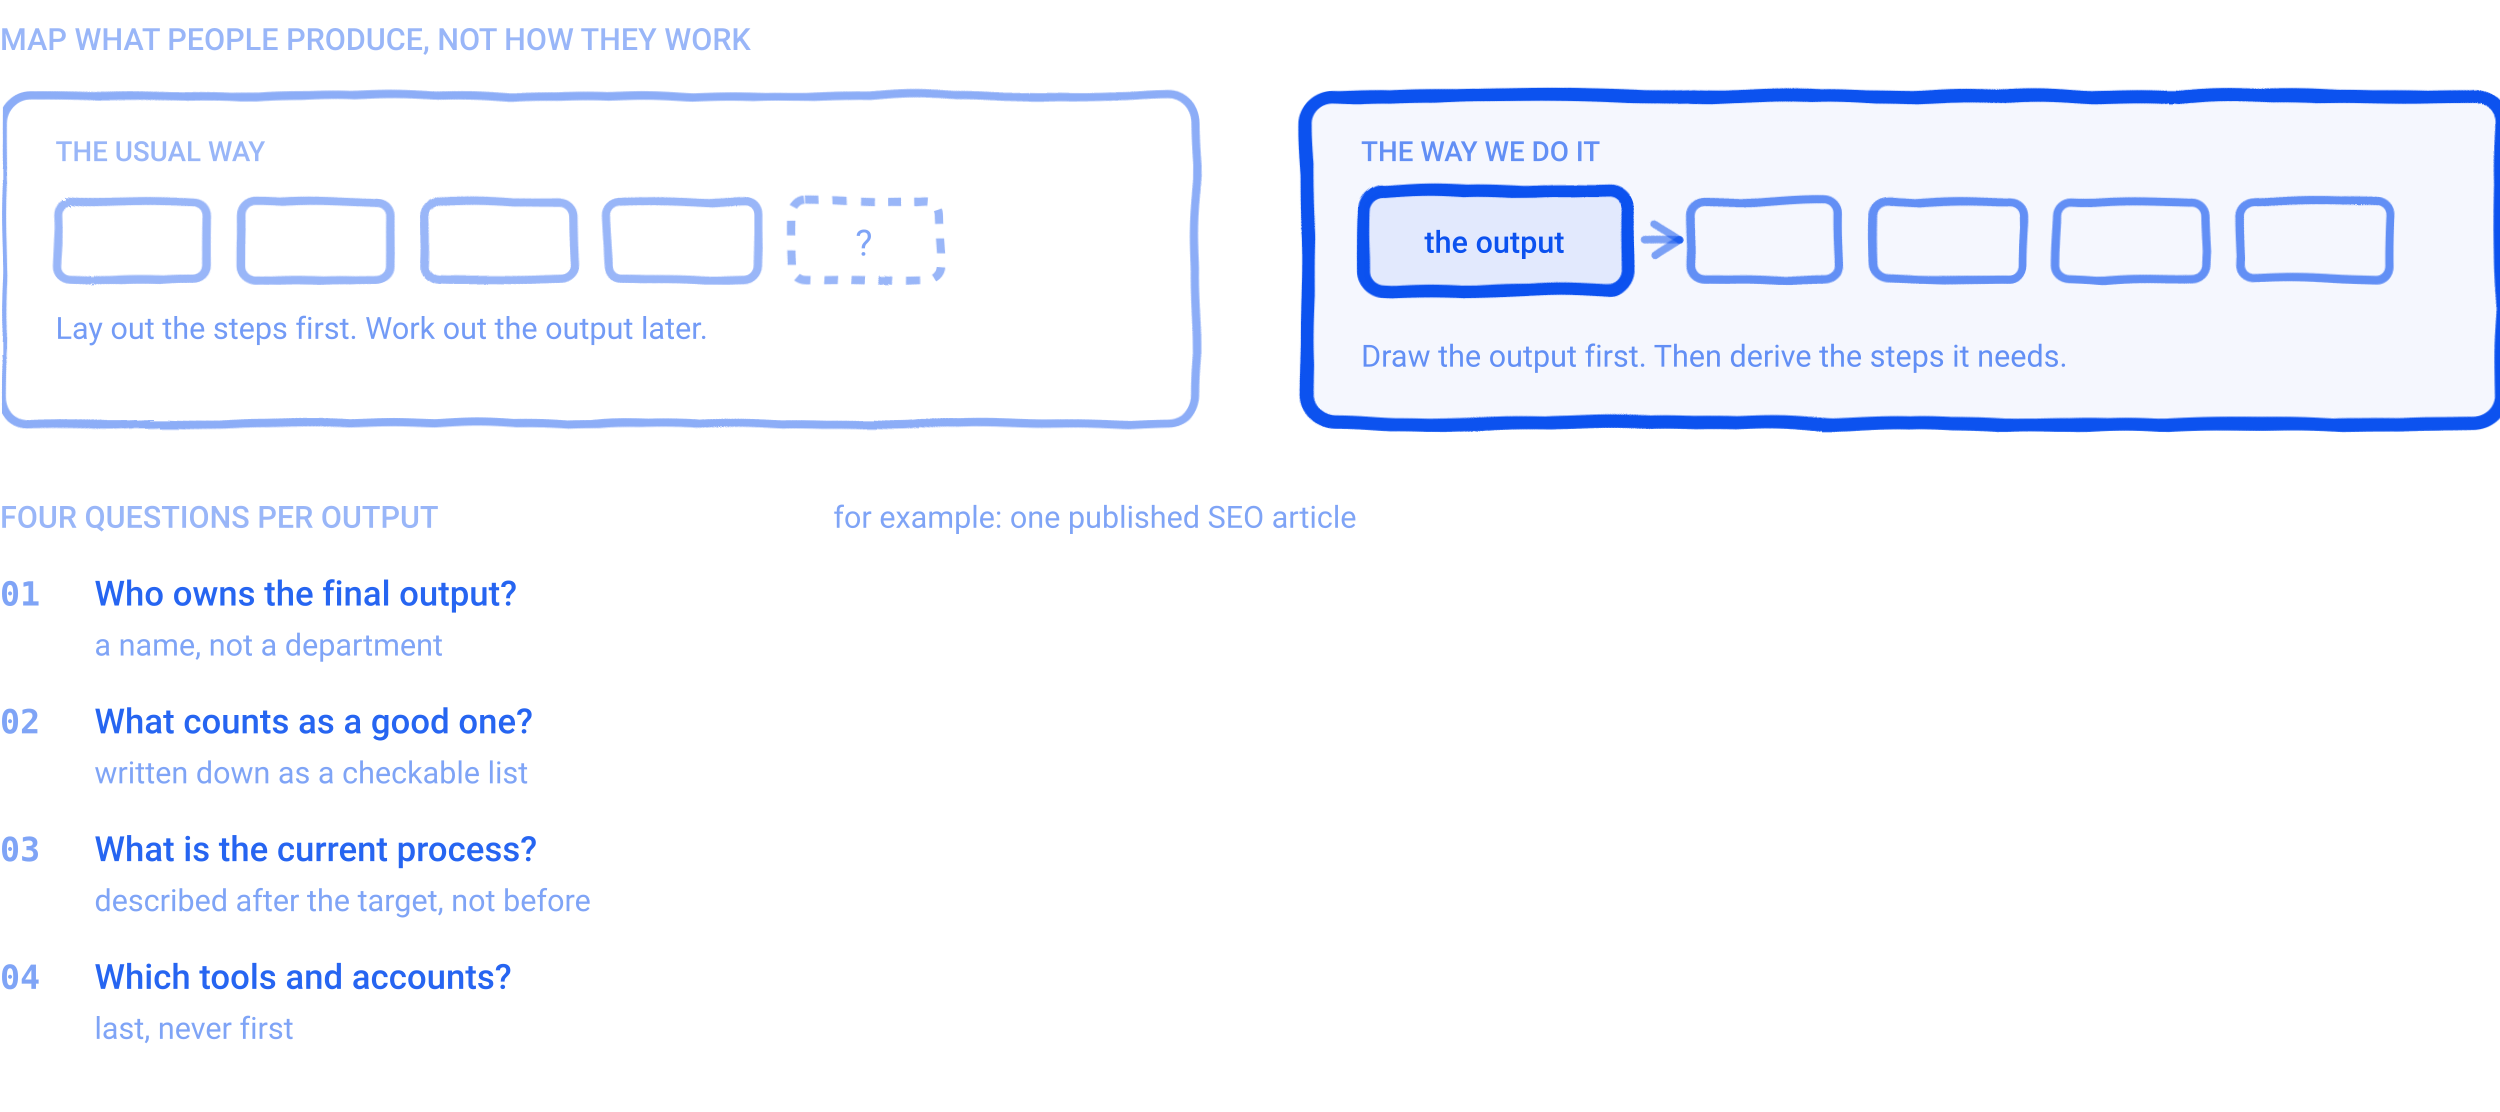
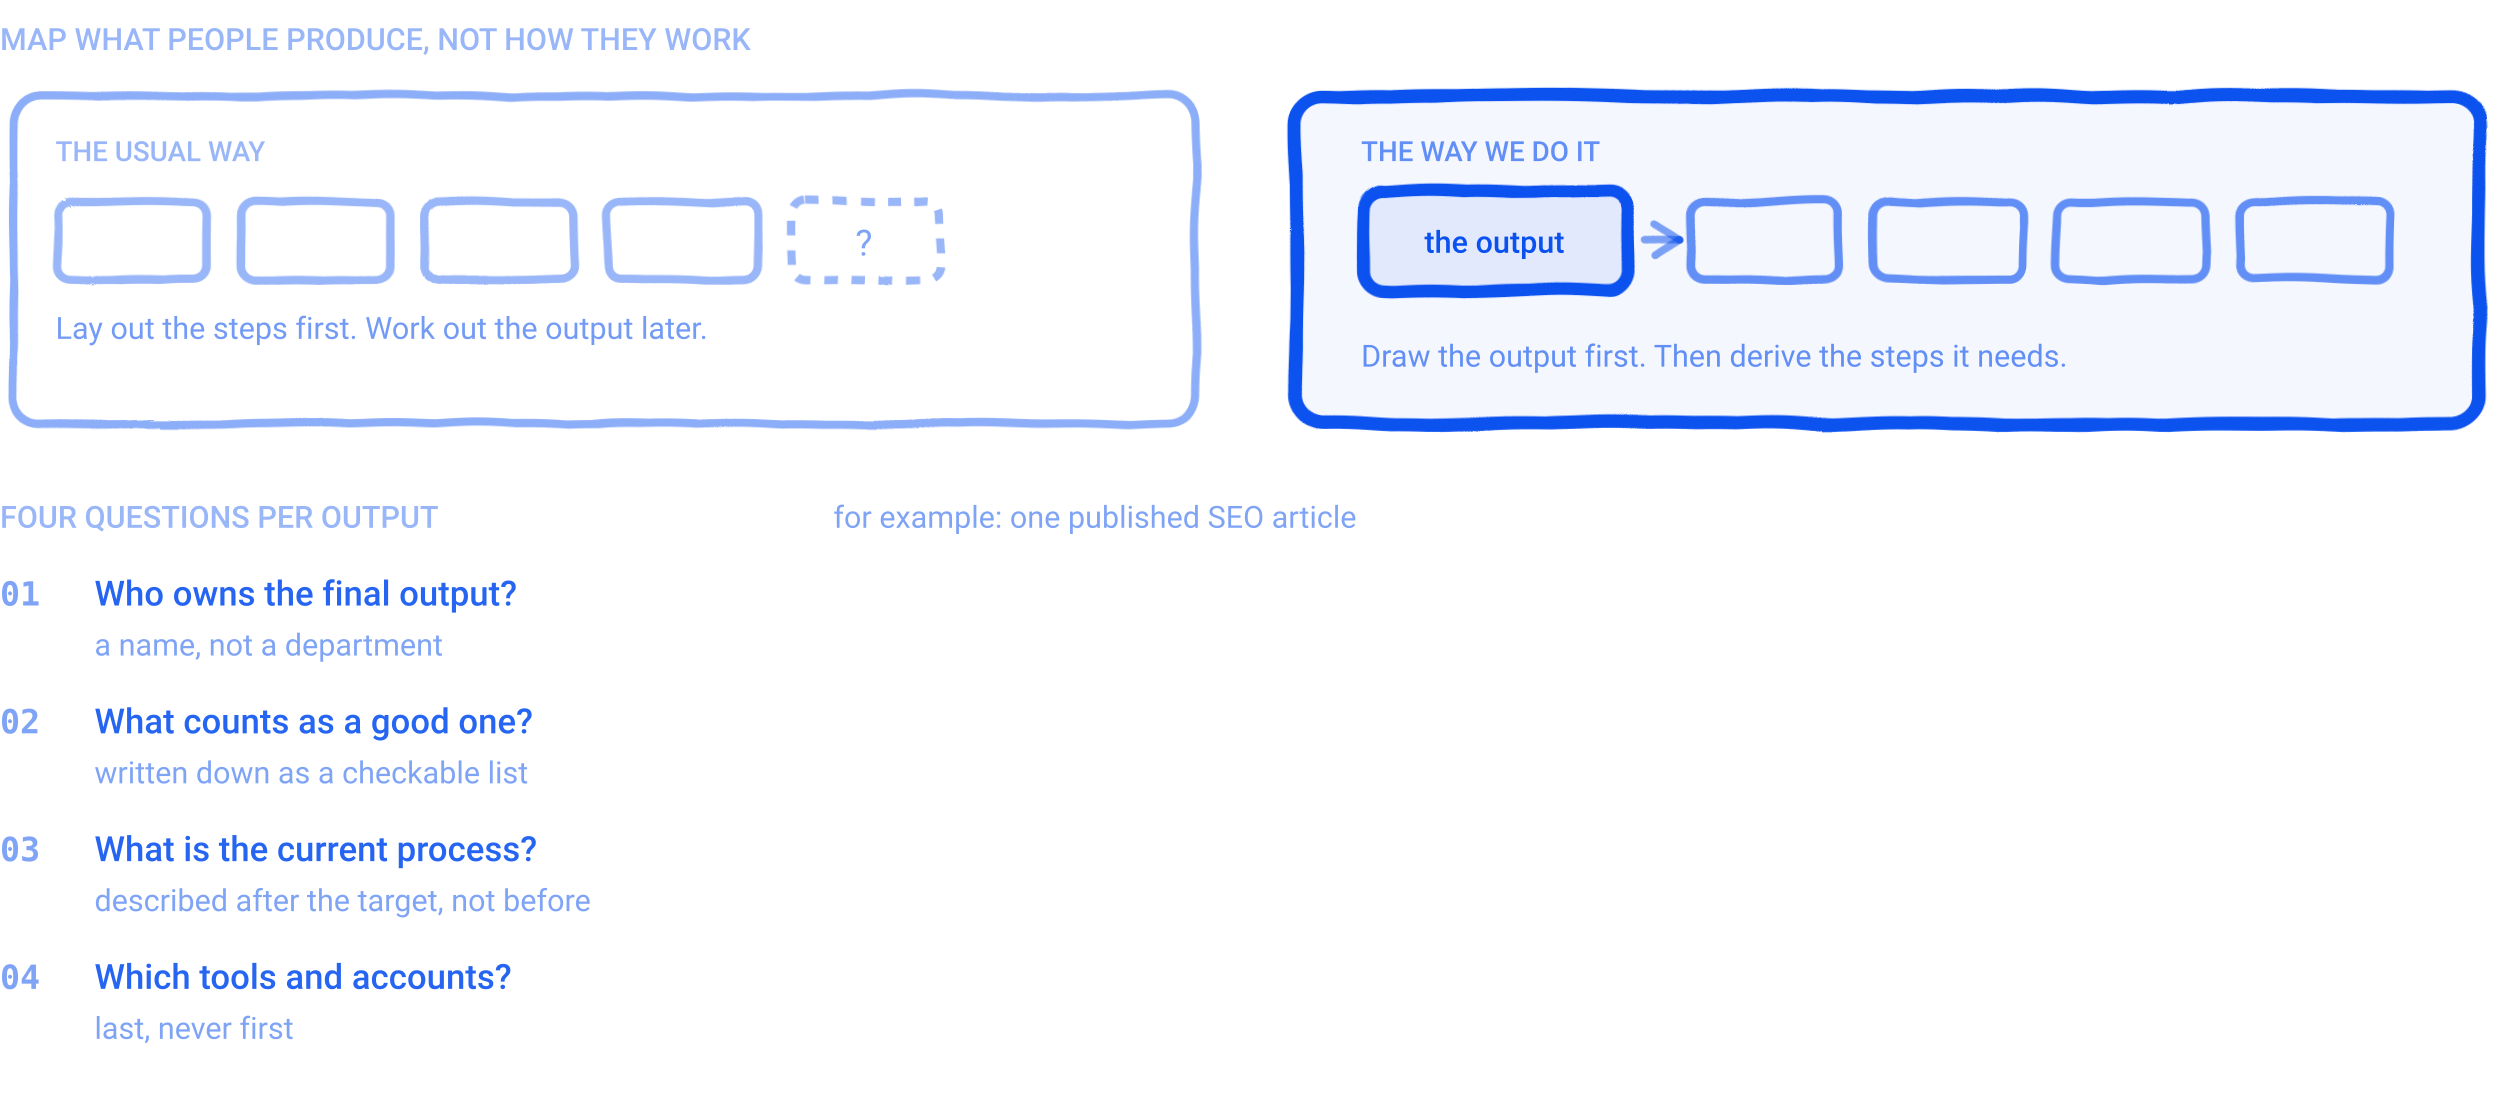
<svg xmlns="http://www.w3.org/2000/svg" viewBox="0 0 900 400" width="900" height="400" role="img" stroke-linejoin="round">
  <style>svg{color:#004AEF}@media (prefers-color-scheme:dark){svg{color:#8FB2FF}}</style>
  <defs>
    <filter id="rough" x="-20%" y="-20%" width="140%" height="140%">
      <feTurbulence type="turbulence" baseFrequency="0.016" numOctaves="2" seed="7" result="n" />
      <feDisplacementMap in="SourceGraphic" in2="n" scale="2.4" xChannelSelector="R" yChannelSelector="G" />
    </filter>
  </defs>
  <g filter="url(#rough)">
-     <rect x="0.0" y="34.0" width="430.0" height="118.0" rx="10" fill="none" stroke="currentColor" stroke-opacity="0.45" stroke-width="3.0" />
+     <rect x="4.0" y="34.0" width="426.0" height="118.0" rx="10" fill="none" stroke="currentColor" stroke-opacity="0.45" stroke-width="3.0" />
    <rect x="20.0" y="72.0" width="54.0" height="28.0" rx="5" fill="none" stroke="currentColor" stroke-opacity="0.40" stroke-width="3.0" />
    <rect x="86.0" y="72.0" width="54.0" height="28.0" rx="5" fill="none" stroke="currentColor" stroke-opacity="0.40" stroke-width="3.0" />
    <rect x="152.0" y="72.0" width="54.0" height="28.0" rx="5" fill="none" stroke="currentColor" stroke-opacity="0.40" stroke-width="3.0" />
    <rect x="218.0" y="72.0" width="54.0" height="28.0" rx="5" fill="none" stroke="currentColor" stroke-opacity="0.40" stroke-width="3.0" />
    <rect x="284.0" y="72.0" width="54.0" height="28.0" rx="5" fill="none" stroke="currentColor" stroke-opacity="0.40" stroke-width="3.0" stroke-dasharray="5 5" />
-     <rect x="470.0" y="34.0" width="430.0" height="118.0" rx="10" fill="currentColor" fill-opacity="0.04" stroke="currentColor" stroke-opacity="0.95" stroke-width="4.8" />
+     <rect x="466.0" y="34.0" width="426.0" height="118.0" rx="10" fill="currentColor" fill-opacity="0.04" stroke="currentColor" stroke-opacity="0.95" stroke-width="4.8" />
    <rect x="490.0" y="68.0" width="96.0" height="36.0" rx="7" fill="currentColor" fill-opacity="0.08" stroke="currentColor" stroke-opacity="0.95" stroke-width="4.5" />
    <rect x="608.0" y="72.0" width="54.0" height="28.0" rx="5" fill="none" stroke="currentColor" stroke-opacity="0.60" stroke-width="3.0" />
    <rect x="674.0" y="72.0" width="54.0" height="28.0" rx="5" fill="none" stroke="currentColor" stroke-opacity="0.60" stroke-width="3.0" />
    <rect x="740.0" y="72.0" width="54.0" height="28.0" rx="5" fill="none" stroke="currentColor" stroke-opacity="0.60" stroke-width="3.0" />
    <rect x="806.0" y="72.0" width="54.0" height="28.0" rx="5" fill="none" stroke="currentColor" stroke-opacity="0.60" stroke-width="3.0" />
    <path d="M592.0,86.0 L604.0,86.0" fill="none" stroke="currentColor" stroke-opacity="0.50" stroke-width="2.7" stroke-linecap="round" />
    <path d="M595.5,80.4 L604.0,86.0" fill="none" stroke="currentColor" stroke-opacity="0.50" stroke-width="2.7" stroke-linecap="round" />
    <path d="M595.5,91.6 L604.0,86.0" fill="none" stroke="currentColor" stroke-opacity="0.50" stroke-width="2.7" stroke-linecap="round" />
  </g>
  <text x="0.0" y="18.0" font-family="system-ui, -apple-system, Segoe UI, Roboto, Helvetica, Arial, sans-serif" font-size="11" font-weight="500" fill="currentColor" fill-opacity="0.40" text-anchor="start" xml:space="preserve">MAP WHAT PEOPLE PRODUCE, NOT HOW THEY WORK</text>
  <text x="20.0" y="58.0" font-family="system-ui, -apple-system, Segoe UI, Roboto, Helvetica, Arial, sans-serif" font-size="10" font-weight="500" fill="currentColor" fill-opacity="0.40" text-anchor="start" xml:space="preserve">THE USUAL WAY</text>
  <text x="311.0" y="92.0" font-family="system-ui, -apple-system, Segoe UI, Roboto, Helvetica, Arial, sans-serif" font-size="13" font-weight="400" fill="currentColor" fill-opacity="0.50" text-anchor="middle" xml:space="preserve">?</text>
  <text x="20.0" y="122.0" font-family="system-ui, -apple-system, Segoe UI, Roboto, Helvetica, Arial, sans-serif" font-size="11" font-weight="400" fill="currentColor" fill-opacity="0.55" text-anchor="start" xml:space="preserve">Lay out the steps first. Work out the output later.</text>
  <text x="490.0" y="58.0" font-family="system-ui, -apple-system, Segoe UI, Roboto, Helvetica, Arial, sans-serif" font-size="10" font-weight="500" fill="currentColor" fill-opacity="0.60" text-anchor="start" xml:space="preserve">THE WAY WE DO IT</text>
  <text x="538.0" y="91.0" font-family="system-ui, -apple-system, Segoe UI, Roboto, Helvetica, Arial, sans-serif" font-size="11" font-weight="500" fill="currentColor" fill-opacity="0.95" text-anchor="middle" xml:space="preserve">the output</text>
  <text x="490.0" y="132.0" font-family="system-ui, -apple-system, Segoe UI, Roboto, Helvetica, Arial, sans-serif" font-size="11" font-weight="400" fill="currentColor" fill-opacity="0.60" text-anchor="start" xml:space="preserve">Draw the output first. Then derive the steps it needs.</text>
  <text x="0.0" y="190.0" font-family="system-ui, -apple-system, Segoe UI, Roboto, Helvetica, Arial, sans-serif" font-size="11" font-weight="500" fill="currentColor" fill-opacity="0.40" text-anchor="start" xml:space="preserve">FOUR QUESTIONS PER OUTPUT</text>
  <text x="300.0" y="190.0" font-family="system-ui, -apple-system, Segoe UI, Roboto, Helvetica, Arial, sans-serif" font-size="11" font-weight="400" fill="currentColor" fill-opacity="0.50" text-anchor="start" xml:space="preserve">for example: one published SEO article</text>
  <text x="0.0" y="218.0" font-family="ui-monospace, SFMono-Regular, Menlo, Consolas, monospace" font-size="12" font-weight="600" fill="currentColor" fill-opacity="0.50" text-anchor="start" xml:space="preserve">01</text>
  <text x="34.0" y="218.0" font-family="system-ui, -apple-system, Segoe UI, Roboto, Helvetica, Arial, sans-serif" font-size="12.5" font-weight="500" fill="currentColor" fill-opacity="0.85" text-anchor="start" xml:space="preserve">Who owns the final output?</text>
  <text x="34.0" y="236.0" font-family="system-ui, -apple-system, Segoe UI, Roboto, Helvetica, Arial, sans-serif" font-size="11" font-weight="400" fill="currentColor" fill-opacity="0.50" text-anchor="start" xml:space="preserve">a name, not a department</text>
  <text x="0.0" y="264.0" font-family="ui-monospace, SFMono-Regular, Menlo, Consolas, monospace" font-size="12" font-weight="600" fill="currentColor" fill-opacity="0.50" text-anchor="start" xml:space="preserve">02</text>
  <text x="34.0" y="264.0" font-family="system-ui, -apple-system, Segoe UI, Roboto, Helvetica, Arial, sans-serif" font-size="12.5" font-weight="500" fill="currentColor" fill-opacity="0.85" text-anchor="start" xml:space="preserve">What counts as a good one?</text>
  <text x="34.0" y="282.0" font-family="system-ui, -apple-system, Segoe UI, Roboto, Helvetica, Arial, sans-serif" font-size="11" font-weight="400" fill="currentColor" fill-opacity="0.50" text-anchor="start" xml:space="preserve">written down as a checkable list</text>
  <text x="0.0" y="310.0" font-family="ui-monospace, SFMono-Regular, Menlo, Consolas, monospace" font-size="12" font-weight="600" fill="currentColor" fill-opacity="0.50" text-anchor="start" xml:space="preserve">03</text>
  <text x="34.0" y="310.0" font-family="system-ui, -apple-system, Segoe UI, Roboto, Helvetica, Arial, sans-serif" font-size="12.5" font-weight="500" fill="currentColor" fill-opacity="0.85" text-anchor="start" xml:space="preserve">What is the current process?</text>
  <text x="34.0" y="328.0" font-family="system-ui, -apple-system, Segoe UI, Roboto, Helvetica, Arial, sans-serif" font-size="11" font-weight="400" fill="currentColor" fill-opacity="0.50" text-anchor="start" xml:space="preserve">described after the target, not before</text>
  <text x="0.0" y="356.0" font-family="ui-monospace, SFMono-Regular, Menlo, Consolas, monospace" font-size="12" font-weight="600" fill="currentColor" fill-opacity="0.50" text-anchor="start" xml:space="preserve">04</text>
  <text x="34.0" y="356.0" font-family="system-ui, -apple-system, Segoe UI, Roboto, Helvetica, Arial, sans-serif" font-size="12.5" font-weight="500" fill="currentColor" fill-opacity="0.85" text-anchor="start" xml:space="preserve">Which tools and accounts?</text>
  <text x="34.0" y="374.0" font-family="system-ui, -apple-system, Segoe UI, Roboto, Helvetica, Arial, sans-serif" font-size="11" font-weight="400" fill="currentColor" fill-opacity="0.50" text-anchor="start" xml:space="preserve">last, never first</text>
</svg>
